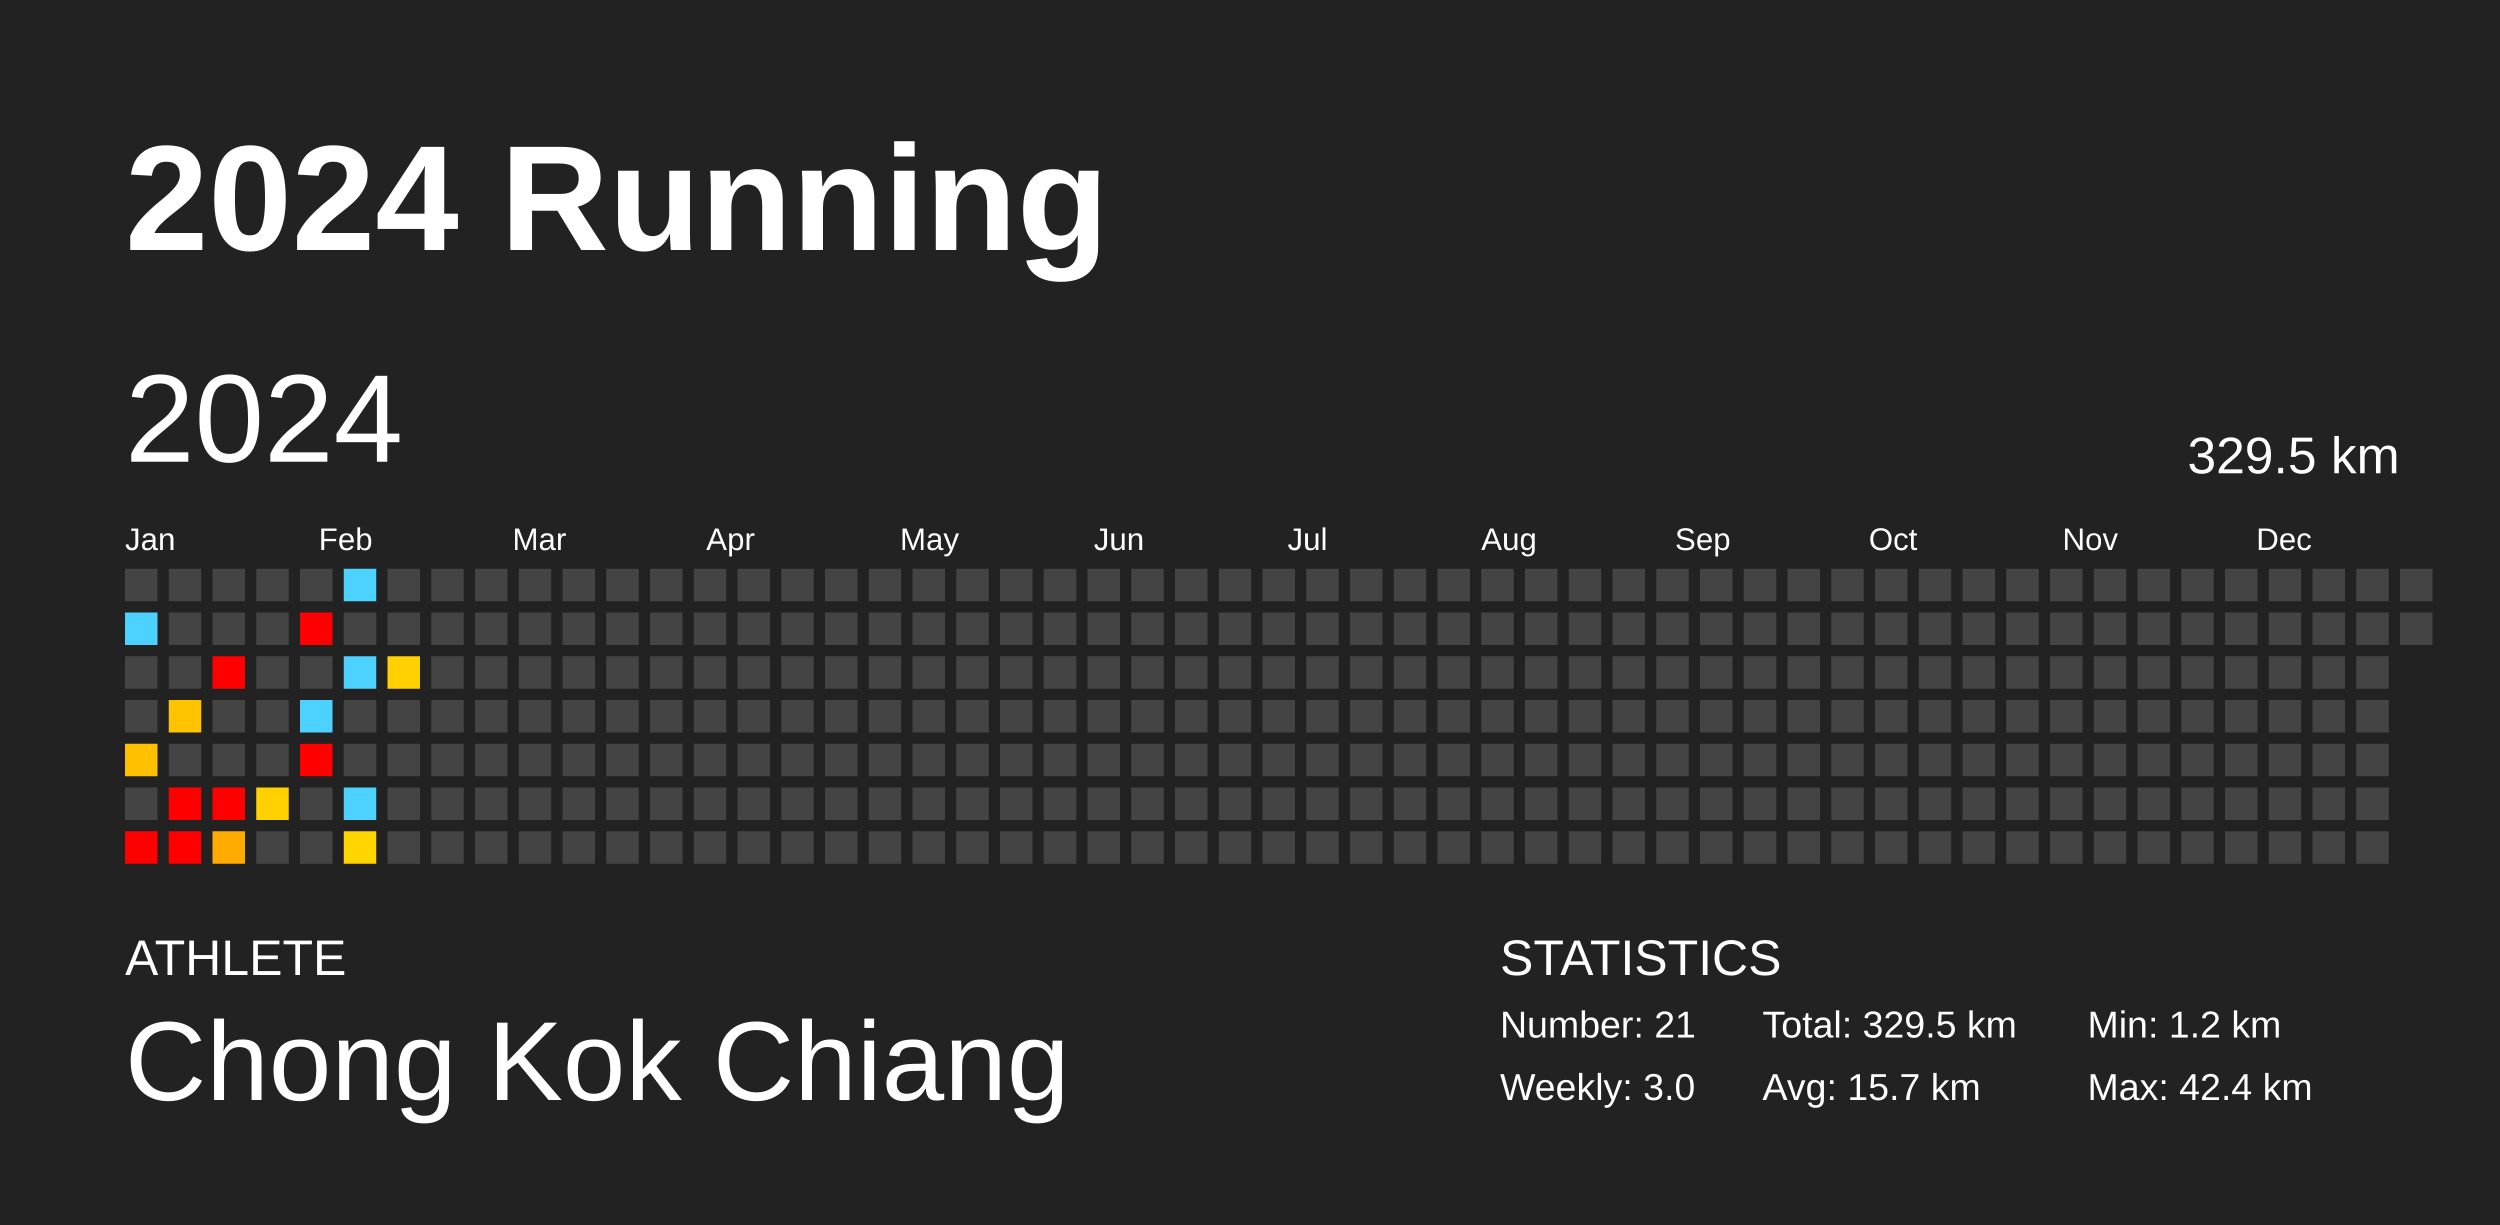
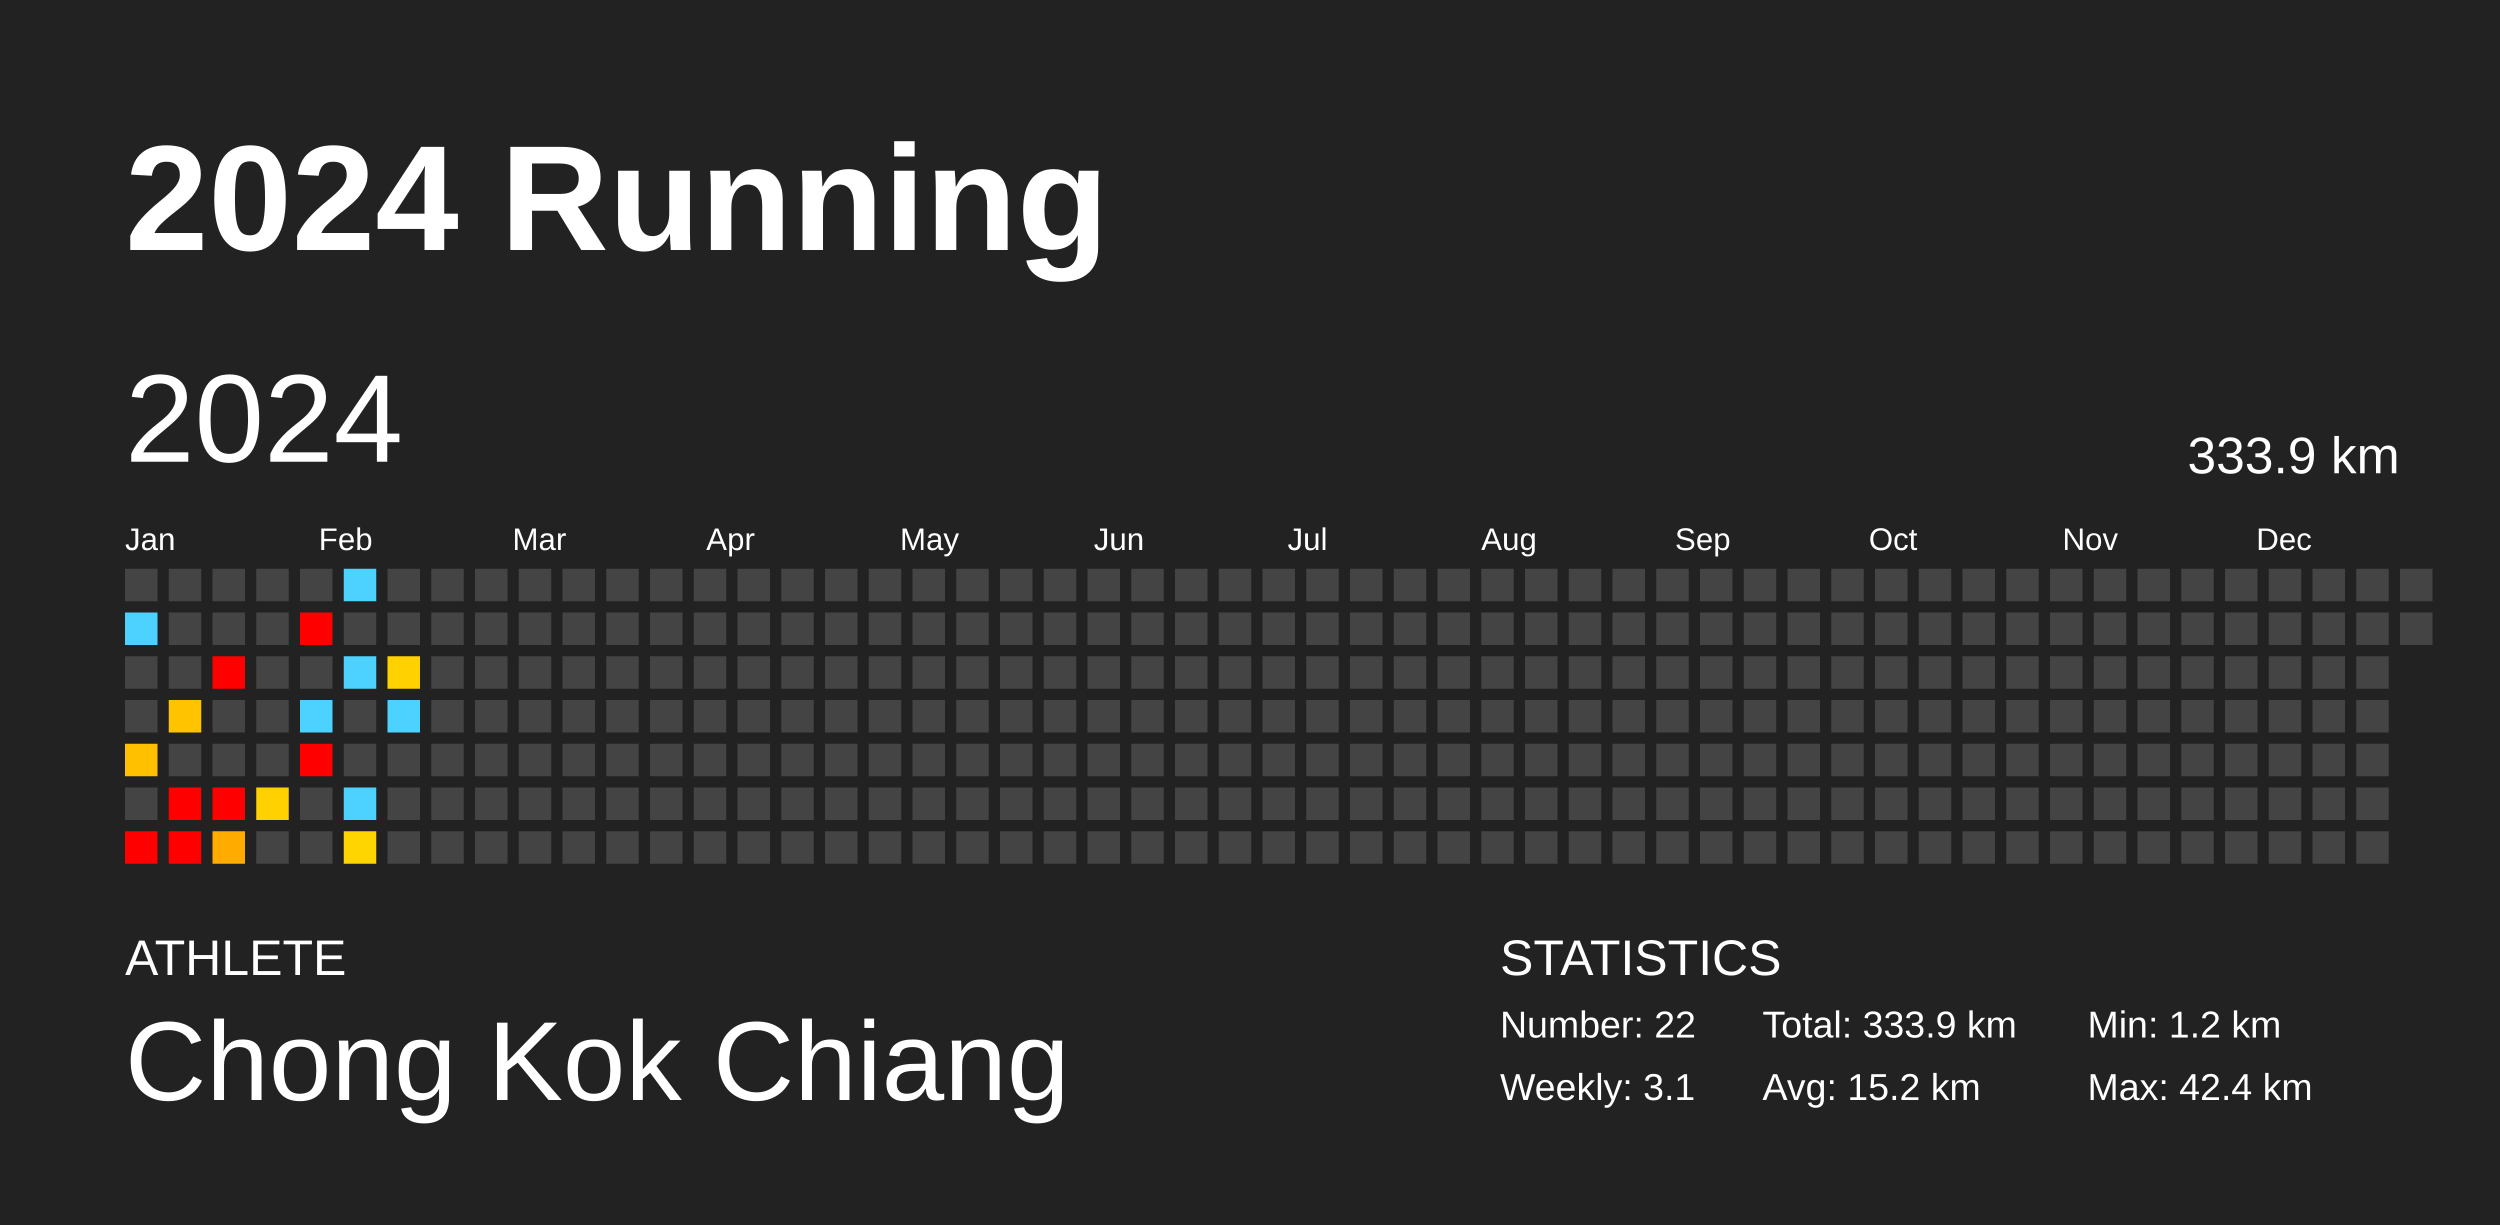
<svg xmlns="http://www.w3.org/2000/svg" baseProfile="full" height="98mm" version="1.1" viewBox="0,0,200,98" width="200mm">
  <defs />
  <rect fill="#222222" height="98" width="200" x="0" y="0" />
  <text fill="#FFFFFF" style="font-size:12px; font-family:Arial; font-weight:bold;" x="10" y="20">2024 Running</text>
  <text fill="#FFFFFF" style="font-size:4px; font-family:Arial" x="10" y="78">ATHLETE</text>
  <text fill="#FFFFFF" style="font-size:9px; font-family:Arial" x="10" y="88">Chong Kok Chiang</text>
  <text fill="#FFFFFF" style="font-size:4px; font-family:Arial" x="120" y="78">STATISTICS</text>
-   <text fill="#FFFFFF" style="font-size:3px; font-family:Arial" x="120" y="83">Number: 21</text>
-   <text fill="#FFFFFF" style="font-size:3px; font-family:Arial" x="120" y="88">Weekly: 3.0</text>
-   <text fill="#FFFFFF" style="font-size:3px; font-family:Arial" x="141" y="83">Total: 329.5 km</text>
-   <text fill="#FFFFFF" style="font-size:3px; font-family:Arial" x="141" y="88">Avg: 15.7 km</text>
+   <text fill="#FFFFFF" style="font-size:3px; font-family:Arial" x="120" y="83">Number: 22</text>
+   <text fill="#FFFFFF" style="font-size:3px; font-family:Arial" x="120" y="88">Weekly: 3.1</text>
+   <text fill="#FFFFFF" style="font-size:3px; font-family:Arial" x="141" y="83">Total: 333.9 km</text>
+   <text fill="#FFFFFF" style="font-size:3px; font-family:Arial" x="141" y="88">Avg: 15.2 km</text>
  <text fill="#FFFFFF" style="font-size:3px; font-family:Arial" x="167" y="83">Min: 1.2 km</text>
  <text fill="#FFFFFF" style="font-size:3px; font-family:Arial" x="167" y="88">Max: 42.4 km</text>
  <text dominant-baseline="hanging" fill="#FFFFFF" style="font-size:10.0px; font-family:Arial;" x="10" y="30">2024</text>
-   <text dominant-baseline="hanging" fill="#FFFFFF" style="font-size:4.125px; font-family:Arial;" x="175" y="35">329.5 km</text>
+   <text dominant-baseline="hanging" fill="#FFFFFF" style="font-size:4.125px; font-family:Arial;" x="175" y="35">333.9 km</text>
  <text fill="#FFFFFF" style="font-size:2.5px; font-family:Arial" x="10.0" y="44">Jan</text>
  <text fill="#FFFFFF" style="font-size:2.5px; font-family:Arial" x="25.5" y="44">Feb</text>
  <text fill="#FFFFFF" style="font-size:2.5px; font-family:Arial" x="41.0" y="44">Mar</text>
  <text fill="#FFFFFF" style="font-size:2.5px; font-family:Arial" x="56.5" y="44">Apr</text>
  <text fill="#FFFFFF" style="font-size:2.5px; font-family:Arial" x="72.0" y="44">May</text>
  <text fill="#FFFFFF" style="font-size:2.5px; font-family:Arial" x="87.5" y="44">Jun</text>
  <text fill="#FFFFFF" style="font-size:2.5px; font-family:Arial" x="103.0" y="44">Jul</text>
  <text fill="#FFFFFF" style="font-size:2.5px; font-family:Arial" x="118.5" y="44">Aug</text>
  <text fill="#FFFFFF" style="font-size:2.5px; font-family:Arial" x="134.0" y="44">Sep</text>
  <text fill="#FFFFFF" style="font-size:2.5px; font-family:Arial" x="149.5" y="44">Oct</text>
  <text fill="#FFFFFF" style="font-size:2.5px; font-family:Arial" x="165.0" y="44">Nov</text>
  <text fill="#FFFFFF" style="font-size:2.5px; font-family:Arial" x="180.5" y="44">Dec</text>
  <rect fill="#444444" height="2.6" width="2.6" x="10.0" y="45.5" />
  <rect fill="#4dd2ff" height="2.6" width="2.6" x="10.0" y="49.0" />
  <rect fill="#444444" height="2.6" width="2.6" x="10.0" y="52.5" />
  <rect fill="#444444" height="2.6" width="2.6" x="10.0" y="56.0" />
  <rect fill="#ffc000" height="2.6" width="2.6" x="10.0" y="59.5" />
  <rect fill="#444444" height="2.6" width="2.6" x="10.0" y="63.0" />
  <rect fill="red" height="2.6" width="2.6" x="10.0" y="66.5" />
  <rect fill="#444444" height="2.6" width="2.6" x="13.5" y="45.5" />
  <rect fill="#444444" height="2.6" width="2.6" x="13.5" y="49.0" />
  <rect fill="#444444" height="2.6" width="2.6" x="13.5" y="52.5" />
  <rect fill="#ffc300" height="2.6" width="2.6" x="13.5" y="56.0" />
  <rect fill="#444444" height="2.6" width="2.6" x="13.5" y="59.5" />
  <rect fill="red" height="2.6" width="2.6" x="13.5" y="63.0" />
  <rect fill="red" height="2.6" width="2.6" x="13.5" y="66.5" />
  <rect fill="#444444" height="2.6" width="2.6" x="17.0" y="45.5" />
  <rect fill="#444444" height="2.6" width="2.6" x="17.0" y="49.0" />
  <rect fill="red" height="2.6" width="2.6" x="17.0" y="52.5" />
  <rect fill="#444444" height="2.6" width="2.6" x="17.0" y="56.0" />
  <rect fill="#444444" height="2.6" width="2.6" x="17.0" y="59.5" />
  <rect fill="red" height="2.6" width="2.6" x="17.0" y="63.0" />
  <rect fill="#ffab00" height="2.6" width="2.6" x="17.0" y="66.5" />
  <rect fill="#444444" height="2.6" width="2.6" x="20.5" y="45.5" />
  <rect fill="#444444" height="2.6" width="2.6" x="20.5" y="49.0" />
  <rect fill="#444444" height="2.6" width="2.6" x="20.5" y="52.5" />
  <rect fill="#444444" height="2.6" width="2.6" x="20.5" y="56.0" />
  <rect fill="#444444" height="2.6" width="2.6" x="20.5" y="59.5" />
  <rect fill="#ffd100" height="2.6" width="2.6" x="20.5" y="63.0" />
  <rect fill="#444444" height="2.6" width="2.6" x="20.5" y="66.5" />
  <rect fill="#444444" height="2.6" width="2.6" x="24.0" y="45.5" />
  <rect fill="red" height="2.6" width="2.6" x="24.0" y="49.0" />
  <rect fill="#444444" height="2.6" width="2.6" x="24.0" y="52.5" />
  <rect fill="#4dd2ff" height="2.6" width="2.6" x="24.0" y="56.0" />
  <rect fill="red" height="2.6" width="2.6" x="24.0" y="59.5" />
  <rect fill="#444444" height="2.6" width="2.6" x="24.0" y="63.0" />
  <rect fill="#444444" height="2.6" width="2.6" x="24.0" y="66.5" />
  <rect fill="#4dd2ff" height="2.6" width="2.6" x="27.5" y="45.5" />
  <rect fill="#444444" height="2.6" width="2.6" x="27.5" y="49.0" />
  <rect fill="#4dd2ff" height="2.6" width="2.6" x="27.5" y="52.5" />
  <rect fill="#444444" height="2.6" width="2.6" x="27.5" y="56.0" />
  <rect fill="#444444" height="2.6" width="2.6" x="27.5" y="59.5" />
  <rect fill="#4dd2ff" height="2.6" width="2.6" x="27.5" y="63.0" />
  <rect fill="#ffd500" height="2.6" width="2.6" x="27.5" y="66.5" />
  <rect fill="#444444" height="2.6" width="2.6" x="31.0" y="45.5" />
  <rect fill="#444444" height="2.6" width="2.6" x="31.0" y="49.0" />
  <rect fill="#ffd100" height="2.6" width="2.6" x="31.0" y="52.5" />
-   <rect fill="#444444" height="2.6" width="2.6" x="31.0" y="56.0" />
+   <rect fill="#4dd2ff" height="2.6" width="2.6" x="31.0" y="56.0" />
  <rect fill="#444444" height="2.6" width="2.6" x="31.0" y="59.5" />
  <rect fill="#444444" height="2.6" width="2.6" x="31.0" y="63.0" />
  <rect fill="#444444" height="2.6" width="2.6" x="31.0" y="66.5" />
  <rect fill="#444444" height="2.6" width="2.6" x="34.5" y="45.5" />
  <rect fill="#444444" height="2.6" width="2.6" x="34.5" y="49.0" />
  <rect fill="#444444" height="2.6" width="2.6" x="34.5" y="52.5" />
  <rect fill="#444444" height="2.6" width="2.6" x="34.5" y="56.0" />
  <rect fill="#444444" height="2.6" width="2.6" x="34.5" y="59.5" />
  <rect fill="#444444" height="2.6" width="2.6" x="34.5" y="63.0" />
  <rect fill="#444444" height="2.6" width="2.6" x="34.5" y="66.5" />
  <rect fill="#444444" height="2.6" width="2.6" x="38.0" y="45.5" />
  <rect fill="#444444" height="2.6" width="2.6" x="38.0" y="49.0" />
  <rect fill="#444444" height="2.6" width="2.6" x="38.0" y="52.5" />
  <rect fill="#444444" height="2.6" width="2.6" x="38.0" y="56.0" />
  <rect fill="#444444" height="2.6" width="2.6" x="38.0" y="59.5" />
  <rect fill="#444444" height="2.6" width="2.6" x="38.0" y="63.0" />
  <rect fill="#444444" height="2.6" width="2.6" x="38.0" y="66.5" />
  <rect fill="#444444" height="2.6" width="2.6" x="41.5" y="45.5" />
  <rect fill="#444444" height="2.6" width="2.6" x="41.5" y="49.0" />
  <rect fill="#444444" height="2.6" width="2.6" x="41.5" y="52.5" />
  <rect fill="#444444" height="2.6" width="2.6" x="41.5" y="56.0" />
  <rect fill="#444444" height="2.6" width="2.6" x="41.5" y="59.5" />
  <rect fill="#444444" height="2.6" width="2.6" x="41.5" y="63.0" />
  <rect fill="#444444" height="2.6" width="2.6" x="41.5" y="66.5" />
  <rect fill="#444444" height="2.6" width="2.6" x="45.0" y="45.5" />
  <rect fill="#444444" height="2.6" width="2.6" x="45.0" y="49.0" />
  <rect fill="#444444" height="2.6" width="2.6" x="45.0" y="52.5" />
  <rect fill="#444444" height="2.6" width="2.6" x="45.0" y="56.0" />
  <rect fill="#444444" height="2.6" width="2.6" x="45.0" y="59.5" />
  <rect fill="#444444" height="2.6" width="2.6" x="45.0" y="63.0" />
  <rect fill="#444444" height="2.6" width="2.6" x="45.0" y="66.5" />
  <rect fill="#444444" height="2.6" width="2.6" x="48.5" y="45.5" />
  <rect fill="#444444" height="2.6" width="2.6" x="48.5" y="49.0" />
  <rect fill="#444444" height="2.6" width="2.6" x="48.5" y="52.5" />
  <rect fill="#444444" height="2.6" width="2.6" x="48.5" y="56.0" />
  <rect fill="#444444" height="2.6" width="2.6" x="48.5" y="59.5" />
  <rect fill="#444444" height="2.6" width="2.6" x="48.5" y="63.0" />
  <rect fill="#444444" height="2.6" width="2.6" x="48.5" y="66.5" />
  <rect fill="#444444" height="2.6" width="2.6" x="52.0" y="45.5" />
  <rect fill="#444444" height="2.6" width="2.6" x="52.0" y="49.0" />
  <rect fill="#444444" height="2.6" width="2.6" x="52.0" y="52.5" />
  <rect fill="#444444" height="2.6" width="2.6" x="52.0" y="56.0" />
  <rect fill="#444444" height="2.6" width="2.6" x="52.0" y="59.5" />
  <rect fill="#444444" height="2.6" width="2.6" x="52.0" y="63.0" />
  <rect fill="#444444" height="2.6" width="2.6" x="52.0" y="66.5" />
  <rect fill="#444444" height="2.6" width="2.6" x="55.5" y="45.5" />
  <rect fill="#444444" height="2.6" width="2.6" x="55.5" y="49.0" />
  <rect fill="#444444" height="2.6" width="2.6" x="55.5" y="52.5" />
  <rect fill="#444444" height="2.6" width="2.6" x="55.5" y="56.0" />
  <rect fill="#444444" height="2.6" width="2.6" x="55.5" y="59.5" />
  <rect fill="#444444" height="2.6" width="2.6" x="55.5" y="63.0" />
  <rect fill="#444444" height="2.6" width="2.6" x="55.5" y="66.5" />
  <rect fill="#444444" height="2.6" width="2.6" x="59.0" y="45.5" />
  <rect fill="#444444" height="2.6" width="2.6" x="59.0" y="49.0" />
  <rect fill="#444444" height="2.6" width="2.6" x="59.0" y="52.5" />
  <rect fill="#444444" height="2.6" width="2.6" x="59.0" y="56.0" />
  <rect fill="#444444" height="2.6" width="2.6" x="59.0" y="59.5" />
  <rect fill="#444444" height="2.6" width="2.6" x="59.0" y="63.0" />
  <rect fill="#444444" height="2.6" width="2.6" x="59.0" y="66.5" />
  <rect fill="#444444" height="2.6" width="2.6" x="62.5" y="45.5" />
  <rect fill="#444444" height="2.6" width="2.6" x="62.5" y="49.0" />
  <rect fill="#444444" height="2.6" width="2.6" x="62.5" y="52.5" />
  <rect fill="#444444" height="2.6" width="2.6" x="62.5" y="56.0" />
  <rect fill="#444444" height="2.6" width="2.6" x="62.5" y="59.5" />
  <rect fill="#444444" height="2.6" width="2.6" x="62.5" y="63.0" />
  <rect fill="#444444" height="2.6" width="2.6" x="62.5" y="66.5" />
  <rect fill="#444444" height="2.6" width="2.6" x="66.0" y="45.5" />
  <rect fill="#444444" height="2.6" width="2.6" x="66.0" y="49.0" />
  <rect fill="#444444" height="2.6" width="2.6" x="66.0" y="52.5" />
  <rect fill="#444444" height="2.6" width="2.6" x="66.0" y="56.0" />
  <rect fill="#444444" height="2.6" width="2.6" x="66.0" y="59.5" />
  <rect fill="#444444" height="2.6" width="2.6" x="66.0" y="63.0" />
  <rect fill="#444444" height="2.6" width="2.6" x="66.0" y="66.5" />
  <rect fill="#444444" height="2.6" width="2.6" x="69.5" y="45.5" />
  <rect fill="#444444" height="2.6" width="2.6" x="69.5" y="49.0" />
  <rect fill="#444444" height="2.6" width="2.6" x="69.5" y="52.5" />
  <rect fill="#444444" height="2.6" width="2.6" x="69.5" y="56.0" />
  <rect fill="#444444" height="2.6" width="2.6" x="69.5" y="59.5" />
  <rect fill="#444444" height="2.6" width="2.6" x="69.5" y="63.0" />
  <rect fill="#444444" height="2.6" width="2.6" x="69.5" y="66.5" />
  <rect fill="#444444" height="2.6" width="2.6" x="73.0" y="45.5" />
  <rect fill="#444444" height="2.6" width="2.6" x="73.0" y="49.0" />
  <rect fill="#444444" height="2.6" width="2.6" x="73.0" y="52.5" />
  <rect fill="#444444" height="2.6" width="2.6" x="73.0" y="56.0" />
  <rect fill="#444444" height="2.6" width="2.6" x="73.0" y="59.5" />
  <rect fill="#444444" height="2.6" width="2.6" x="73.0" y="63.0" />
  <rect fill="#444444" height="2.6" width="2.6" x="73.0" y="66.5" />
  <rect fill="#444444" height="2.6" width="2.6" x="76.5" y="45.5" />
  <rect fill="#444444" height="2.6" width="2.6" x="76.5" y="49.0" />
  <rect fill="#444444" height="2.6" width="2.6" x="76.5" y="52.5" />
  <rect fill="#444444" height="2.6" width="2.6" x="76.5" y="56.0" />
  <rect fill="#444444" height="2.6" width="2.6" x="76.5" y="59.5" />
  <rect fill="#444444" height="2.6" width="2.6" x="76.5" y="63.0" />
  <rect fill="#444444" height="2.6" width="2.6" x="76.5" y="66.5" />
  <rect fill="#444444" height="2.6" width="2.6" x="80.0" y="45.5" />
  <rect fill="#444444" height="2.6" width="2.6" x="80.0" y="49.0" />
  <rect fill="#444444" height="2.6" width="2.6" x="80.0" y="52.5" />
  <rect fill="#444444" height="2.6" width="2.6" x="80.0" y="56.0" />
  <rect fill="#444444" height="2.6" width="2.6" x="80.0" y="59.5" />
  <rect fill="#444444" height="2.6" width="2.6" x="80.0" y="63.0" />
  <rect fill="#444444" height="2.6" width="2.6" x="80.0" y="66.5" />
  <rect fill="#444444" height="2.6" width="2.6" x="83.5" y="45.5" />
  <rect fill="#444444" height="2.6" width="2.6" x="83.5" y="49.0" />
  <rect fill="#444444" height="2.6" width="2.6" x="83.5" y="52.5" />
  <rect fill="#444444" height="2.6" width="2.6" x="83.5" y="56.0" />
  <rect fill="#444444" height="2.6" width="2.6" x="83.5" y="59.5" />
  <rect fill="#444444" height="2.6" width="2.6" x="83.5" y="63.0" />
  <rect fill="#444444" height="2.6" width="2.6" x="83.5" y="66.5" />
  <rect fill="#444444" height="2.6" width="2.6" x="87.0" y="45.5" />
  <rect fill="#444444" height="2.6" width="2.6" x="87.0" y="49.0" />
  <rect fill="#444444" height="2.6" width="2.6" x="87.0" y="52.5" />
  <rect fill="#444444" height="2.6" width="2.6" x="87.0" y="56.0" />
  <rect fill="#444444" height="2.6" width="2.6" x="87.0" y="59.5" />
  <rect fill="#444444" height="2.6" width="2.6" x="87.0" y="63.0" />
  <rect fill="#444444" height="2.6" width="2.6" x="87.0" y="66.5" />
  <rect fill="#444444" height="2.6" width="2.6" x="90.5" y="45.5" />
  <rect fill="#444444" height="2.6" width="2.6" x="90.5" y="49.0" />
  <rect fill="#444444" height="2.6" width="2.6" x="90.5" y="52.5" />
  <rect fill="#444444" height="2.6" width="2.6" x="90.5" y="56.0" />
  <rect fill="#444444" height="2.6" width="2.6" x="90.5" y="59.5" />
  <rect fill="#444444" height="2.6" width="2.6" x="90.5" y="63.0" />
  <rect fill="#444444" height="2.6" width="2.6" x="90.5" y="66.5" />
  <rect fill="#444444" height="2.6" width="2.6" x="94.0" y="45.5" />
  <rect fill="#444444" height="2.6" width="2.6" x="94.0" y="49.0" />
  <rect fill="#444444" height="2.6" width="2.6" x="94.0" y="52.5" />
  <rect fill="#444444" height="2.6" width="2.6" x="94.0" y="56.0" />
  <rect fill="#444444" height="2.6" width="2.6" x="94.0" y="59.5" />
  <rect fill="#444444" height="2.6" width="2.6" x="94.0" y="63.0" />
  <rect fill="#444444" height="2.6" width="2.6" x="94.0" y="66.5" />
  <rect fill="#444444" height="2.6" width="2.6" x="97.5" y="45.5" />
  <rect fill="#444444" height="2.6" width="2.6" x="97.5" y="49.0" />
  <rect fill="#444444" height="2.6" width="2.6" x="97.5" y="52.5" />
  <rect fill="#444444" height="2.6" width="2.6" x="97.5" y="56.0" />
  <rect fill="#444444" height="2.6" width="2.6" x="97.5" y="59.5" />
  <rect fill="#444444" height="2.6" width="2.6" x="97.5" y="63.0" />
  <rect fill="#444444" height="2.6" width="2.6" x="97.5" y="66.5" />
  <rect fill="#444444" height="2.6" width="2.6" x="101.0" y="45.5" />
  <rect fill="#444444" height="2.6" width="2.6" x="101.0" y="49.0" />
  <rect fill="#444444" height="2.6" width="2.6" x="101.0" y="52.5" />
  <rect fill="#444444" height="2.6" width="2.6" x="101.0" y="56.0" />
  <rect fill="#444444" height="2.6" width="2.6" x="101.0" y="59.5" />
  <rect fill="#444444" height="2.6" width="2.6" x="101.0" y="63.0" />
  <rect fill="#444444" height="2.6" width="2.6" x="101.0" y="66.5" />
  <rect fill="#444444" height="2.6" width="2.6" x="104.5" y="45.5" />
  <rect fill="#444444" height="2.6" width="2.6" x="104.5" y="49.0" />
  <rect fill="#444444" height="2.6" width="2.6" x="104.5" y="52.5" />
  <rect fill="#444444" height="2.6" width="2.6" x="104.5" y="56.0" />
  <rect fill="#444444" height="2.6" width="2.6" x="104.5" y="59.5" />
  <rect fill="#444444" height="2.6" width="2.6" x="104.5" y="63.0" />
  <rect fill="#444444" height="2.6" width="2.6" x="104.5" y="66.5" />
  <rect fill="#444444" height="2.6" width="2.6" x="108.0" y="45.5" />
  <rect fill="#444444" height="2.6" width="2.6" x="108.0" y="49.0" />
  <rect fill="#444444" height="2.6" width="2.6" x="108.0" y="52.5" />
  <rect fill="#444444" height="2.6" width="2.6" x="108.0" y="56.0" />
  <rect fill="#444444" height="2.6" width="2.6" x="108.0" y="59.5" />
  <rect fill="#444444" height="2.6" width="2.6" x="108.0" y="63.0" />
  <rect fill="#444444" height="2.6" width="2.6" x="108.0" y="66.5" />
  <rect fill="#444444" height="2.6" width="2.6" x="111.5" y="45.5" />
  <rect fill="#444444" height="2.6" width="2.6" x="111.5" y="49.0" />
  <rect fill="#444444" height="2.6" width="2.6" x="111.5" y="52.5" />
  <rect fill="#444444" height="2.6" width="2.6" x="111.5" y="56.0" />
  <rect fill="#444444" height="2.6" width="2.6" x="111.5" y="59.5" />
  <rect fill="#444444" height="2.6" width="2.6" x="111.5" y="63.0" />
  <rect fill="#444444" height="2.6" width="2.6" x="111.5" y="66.5" />
  <rect fill="#444444" height="2.6" width="2.6" x="115.0" y="45.5" />
  <rect fill="#444444" height="2.6" width="2.6" x="115.0" y="49.0" />
  <rect fill="#444444" height="2.6" width="2.6" x="115.0" y="52.5" />
  <rect fill="#444444" height="2.6" width="2.6" x="115.0" y="56.0" />
  <rect fill="#444444" height="2.6" width="2.6" x="115.0" y="59.5" />
  <rect fill="#444444" height="2.6" width="2.6" x="115.0" y="63.0" />
  <rect fill="#444444" height="2.6" width="2.6" x="115.0" y="66.5" />
  <rect fill="#444444" height="2.6" width="2.6" x="118.5" y="45.5" />
  <rect fill="#444444" height="2.6" width="2.6" x="118.5" y="49.0" />
  <rect fill="#444444" height="2.6" width="2.6" x="118.5" y="52.5" />
  <rect fill="#444444" height="2.6" width="2.6" x="118.5" y="56.0" />
  <rect fill="#444444" height="2.6" width="2.6" x="118.5" y="59.5" />
  <rect fill="#444444" height="2.6" width="2.6" x="118.5" y="63.0" />
  <rect fill="#444444" height="2.6" width="2.6" x="118.5" y="66.5" />
  <rect fill="#444444" height="2.6" width="2.6" x="122.0" y="45.5" />
  <rect fill="#444444" height="2.6" width="2.6" x="122.0" y="49.0" />
  <rect fill="#444444" height="2.6" width="2.6" x="122.0" y="52.5" />
  <rect fill="#444444" height="2.6" width="2.6" x="122.0" y="56.0" />
  <rect fill="#444444" height="2.6" width="2.6" x="122.0" y="59.5" />
  <rect fill="#444444" height="2.6" width="2.6" x="122.0" y="63.0" />
  <rect fill="#444444" height="2.6" width="2.6" x="122.0" y="66.5" />
  <rect fill="#444444" height="2.6" width="2.6" x="125.5" y="45.5" />
  <rect fill="#444444" height="2.6" width="2.6" x="125.5" y="49.0" />
  <rect fill="#444444" height="2.6" width="2.6" x="125.5" y="52.5" />
  <rect fill="#444444" height="2.6" width="2.6" x="125.5" y="56.0" />
  <rect fill="#444444" height="2.6" width="2.6" x="125.5" y="59.5" />
  <rect fill="#444444" height="2.6" width="2.6" x="125.5" y="63.0" />
  <rect fill="#444444" height="2.6" width="2.6" x="125.5" y="66.5" />
  <rect fill="#444444" height="2.6" width="2.6" x="129.0" y="45.5" />
  <rect fill="#444444" height="2.6" width="2.6" x="129.0" y="49.0" />
  <rect fill="#444444" height="2.6" width="2.6" x="129.0" y="52.5" />
  <rect fill="#444444" height="2.6" width="2.6" x="129.0" y="56.0" />
  <rect fill="#444444" height="2.6" width="2.6" x="129.0" y="59.5" />
  <rect fill="#444444" height="2.6" width="2.6" x="129.0" y="63.0" />
  <rect fill="#444444" height="2.6" width="2.6" x="129.0" y="66.5" />
  <rect fill="#444444" height="2.6" width="2.6" x="132.5" y="45.5" />
  <rect fill="#444444" height="2.6" width="2.6" x="132.5" y="49.0" />
  <rect fill="#444444" height="2.6" width="2.6" x="132.5" y="52.5" />
  <rect fill="#444444" height="2.6" width="2.6" x="132.5" y="56.0" />
  <rect fill="#444444" height="2.6" width="2.6" x="132.5" y="59.5" />
  <rect fill="#444444" height="2.6" width="2.6" x="132.5" y="63.0" />
  <rect fill="#444444" height="2.6" width="2.6" x="132.5" y="66.5" />
  <rect fill="#444444" height="2.6" width="2.6" x="136.0" y="45.5" />
  <rect fill="#444444" height="2.6" width="2.6" x="136.0" y="49.0" />
  <rect fill="#444444" height="2.6" width="2.6" x="136.0" y="52.5" />
  <rect fill="#444444" height="2.6" width="2.6" x="136.0" y="56.0" />
  <rect fill="#444444" height="2.6" width="2.6" x="136.0" y="59.5" />
  <rect fill="#444444" height="2.6" width="2.6" x="136.0" y="63.0" />
  <rect fill="#444444" height="2.6" width="2.6" x="136.0" y="66.5" />
  <rect fill="#444444" height="2.6" width="2.6" x="139.5" y="45.5" />
  <rect fill="#444444" height="2.6" width="2.6" x="139.5" y="49.0" />
  <rect fill="#444444" height="2.6" width="2.6" x="139.5" y="52.5" />
  <rect fill="#444444" height="2.6" width="2.6" x="139.5" y="56.0" />
  <rect fill="#444444" height="2.6" width="2.6" x="139.5" y="59.5" />
  <rect fill="#444444" height="2.6" width="2.6" x="139.5" y="63.0" />
  <rect fill="#444444" height="2.6" width="2.6" x="139.5" y="66.5" />
  <rect fill="#444444" height="2.6" width="2.6" x="143.0" y="45.5" />
  <rect fill="#444444" height="2.6" width="2.6" x="143.0" y="49.0" />
  <rect fill="#444444" height="2.6" width="2.6" x="143.0" y="52.5" />
  <rect fill="#444444" height="2.6" width="2.6" x="143.0" y="56.0" />
  <rect fill="#444444" height="2.6" width="2.6" x="143.0" y="59.5" />
  <rect fill="#444444" height="2.6" width="2.6" x="143.0" y="63.0" />
  <rect fill="#444444" height="2.6" width="2.6" x="143.0" y="66.5" />
  <rect fill="#444444" height="2.6" width="2.6" x="146.5" y="45.5" />
  <rect fill="#444444" height="2.6" width="2.6" x="146.5" y="49.0" />
  <rect fill="#444444" height="2.6" width="2.6" x="146.5" y="52.5" />
  <rect fill="#444444" height="2.6" width="2.6" x="146.5" y="56.0" />
  <rect fill="#444444" height="2.6" width="2.6" x="146.5" y="59.5" />
  <rect fill="#444444" height="2.6" width="2.6" x="146.5" y="63.0" />
  <rect fill="#444444" height="2.6" width="2.6" x="146.5" y="66.5" />
  <rect fill="#444444" height="2.6" width="2.6" x="150.0" y="45.5" />
  <rect fill="#444444" height="2.6" width="2.6" x="150.0" y="49.0" />
  <rect fill="#444444" height="2.6" width="2.6" x="150.0" y="52.5" />
  <rect fill="#444444" height="2.6" width="2.6" x="150.0" y="56.0" />
  <rect fill="#444444" height="2.6" width="2.6" x="150.0" y="59.5" />
  <rect fill="#444444" height="2.6" width="2.6" x="150.0" y="63.0" />
  <rect fill="#444444" height="2.6" width="2.6" x="150.0" y="66.5" />
  <rect fill="#444444" height="2.6" width="2.6" x="153.5" y="45.5" />
  <rect fill="#444444" height="2.6" width="2.6" x="153.5" y="49.0" />
  <rect fill="#444444" height="2.6" width="2.6" x="153.5" y="52.5" />
  <rect fill="#444444" height="2.6" width="2.6" x="153.5" y="56.0" />
  <rect fill="#444444" height="2.6" width="2.6" x="153.5" y="59.5" />
  <rect fill="#444444" height="2.6" width="2.6" x="153.5" y="63.0" />
  <rect fill="#444444" height="2.6" width="2.6" x="153.5" y="66.5" />
  <rect fill="#444444" height="2.6" width="2.6" x="157.0" y="45.5" />
  <rect fill="#444444" height="2.6" width="2.6" x="157.0" y="49.0" />
  <rect fill="#444444" height="2.6" width="2.6" x="157.0" y="52.5" />
  <rect fill="#444444" height="2.6" width="2.6" x="157.0" y="56.0" />
  <rect fill="#444444" height="2.6" width="2.6" x="157.0" y="59.5" />
  <rect fill="#444444" height="2.6" width="2.6" x="157.0" y="63.0" />
  <rect fill="#444444" height="2.6" width="2.6" x="157.0" y="66.5" />
  <rect fill="#444444" height="2.6" width="2.6" x="160.5" y="45.5" />
  <rect fill="#444444" height="2.6" width="2.6" x="160.5" y="49.0" />
  <rect fill="#444444" height="2.6" width="2.6" x="160.5" y="52.5" />
  <rect fill="#444444" height="2.6" width="2.6" x="160.5" y="56.0" />
  <rect fill="#444444" height="2.6" width="2.6" x="160.5" y="59.5" />
  <rect fill="#444444" height="2.6" width="2.6" x="160.5" y="63.0" />
  <rect fill="#444444" height="2.6" width="2.6" x="160.5" y="66.5" />
  <rect fill="#444444" height="2.6" width="2.6" x="164.0" y="45.5" />
  <rect fill="#444444" height="2.6" width="2.6" x="164.0" y="49.0" />
  <rect fill="#444444" height="2.6" width="2.6" x="164.0" y="52.5" />
  <rect fill="#444444" height="2.6" width="2.6" x="164.0" y="56.0" />
  <rect fill="#444444" height="2.6" width="2.6" x="164.0" y="59.5" />
  <rect fill="#444444" height="2.6" width="2.6" x="164.0" y="63.0" />
  <rect fill="#444444" height="2.6" width="2.6" x="164.0" y="66.5" />
  <rect fill="#444444" height="2.6" width="2.6" x="167.5" y="45.5" />
  <rect fill="#444444" height="2.6" width="2.6" x="167.5" y="49.0" />
  <rect fill="#444444" height="2.6" width="2.6" x="167.5" y="52.5" />
  <rect fill="#444444" height="2.6" width="2.6" x="167.5" y="56.0" />
  <rect fill="#444444" height="2.6" width="2.6" x="167.5" y="59.5" />
  <rect fill="#444444" height="2.6" width="2.6" x="167.5" y="63.0" />
  <rect fill="#444444" height="2.6" width="2.6" x="167.5" y="66.5" />
  <rect fill="#444444" height="2.6" width="2.6" x="171.0" y="45.5" />
  <rect fill="#444444" height="2.6" width="2.6" x="171.0" y="49.0" />
  <rect fill="#444444" height="2.6" width="2.6" x="171.0" y="52.5" />
  <rect fill="#444444" height="2.6" width="2.6" x="171.0" y="56.0" />
  <rect fill="#444444" height="2.6" width="2.6" x="171.0" y="59.5" />
  <rect fill="#444444" height="2.6" width="2.6" x="171.0" y="63.0" />
  <rect fill="#444444" height="2.6" width="2.6" x="171.0" y="66.5" />
  <rect fill="#444444" height="2.6" width="2.6" x="174.5" y="45.5" />
  <rect fill="#444444" height="2.6" width="2.6" x="174.5" y="49.0" />
  <rect fill="#444444" height="2.6" width="2.6" x="174.5" y="52.5" />
  <rect fill="#444444" height="2.6" width="2.6" x="174.5" y="56.0" />
  <rect fill="#444444" height="2.6" width="2.6" x="174.5" y="59.5" />
  <rect fill="#444444" height="2.6" width="2.6" x="174.5" y="63.0" />
  <rect fill="#444444" height="2.6" width="2.6" x="174.5" y="66.5" />
  <rect fill="#444444" height="2.6" width="2.6" x="178.0" y="45.5" />
  <rect fill="#444444" height="2.6" width="2.6" x="178.0" y="49.0" />
  <rect fill="#444444" height="2.6" width="2.6" x="178.0" y="52.5" />
  <rect fill="#444444" height="2.6" width="2.6" x="178.0" y="56.0" />
  <rect fill="#444444" height="2.6" width="2.6" x="178.0" y="59.5" />
  <rect fill="#444444" height="2.6" width="2.6" x="178.0" y="63.0" />
  <rect fill="#444444" height="2.6" width="2.6" x="178.0" y="66.5" />
  <rect fill="#444444" height="2.6" width="2.6" x="181.5" y="45.5" />
  <rect fill="#444444" height="2.6" width="2.6" x="181.5" y="49.0" />
  <rect fill="#444444" height="2.6" width="2.6" x="181.5" y="52.5" />
  <rect fill="#444444" height="2.6" width="2.6" x="181.5" y="56.0" />
  <rect fill="#444444" height="2.6" width="2.6" x="181.5" y="59.5" />
  <rect fill="#444444" height="2.6" width="2.6" x="181.5" y="63.0" />
  <rect fill="#444444" height="2.6" width="2.6" x="181.5" y="66.5" />
  <rect fill="#444444" height="2.6" width="2.6" x="185.0" y="45.5" />
  <rect fill="#444444" height="2.6" width="2.6" x="185.0" y="49.0" />
  <rect fill="#444444" height="2.6" width="2.6" x="185.0" y="52.5" />
  <rect fill="#444444" height="2.6" width="2.6" x="185.0" y="56.0" />
  <rect fill="#444444" height="2.6" width="2.6" x="185.0" y="59.5" />
  <rect fill="#444444" height="2.6" width="2.6" x="185.0" y="63.0" />
  <rect fill="#444444" height="2.6" width="2.6" x="185.0" y="66.5" />
  <rect fill="#444444" height="2.6" width="2.6" x="188.5" y="45.5" />
  <rect fill="#444444" height="2.6" width="2.6" x="188.5" y="49.0" />
  <rect fill="#444444" height="2.6" width="2.6" x="188.5" y="52.5" />
  <rect fill="#444444" height="2.6" width="2.6" x="188.5" y="56.0" />
  <rect fill="#444444" height="2.6" width="2.6" x="188.5" y="59.5" />
  <rect fill="#444444" height="2.6" width="2.6" x="188.5" y="63.0" />
  <rect fill="#444444" height="2.6" width="2.6" x="188.5" y="66.5" />
  <rect fill="#444444" height="2.6" width="2.6" x="192.0" y="45.5" />
  <rect fill="#444444" height="2.6" width="2.6" x="192.0" y="49.0" />
</svg>
